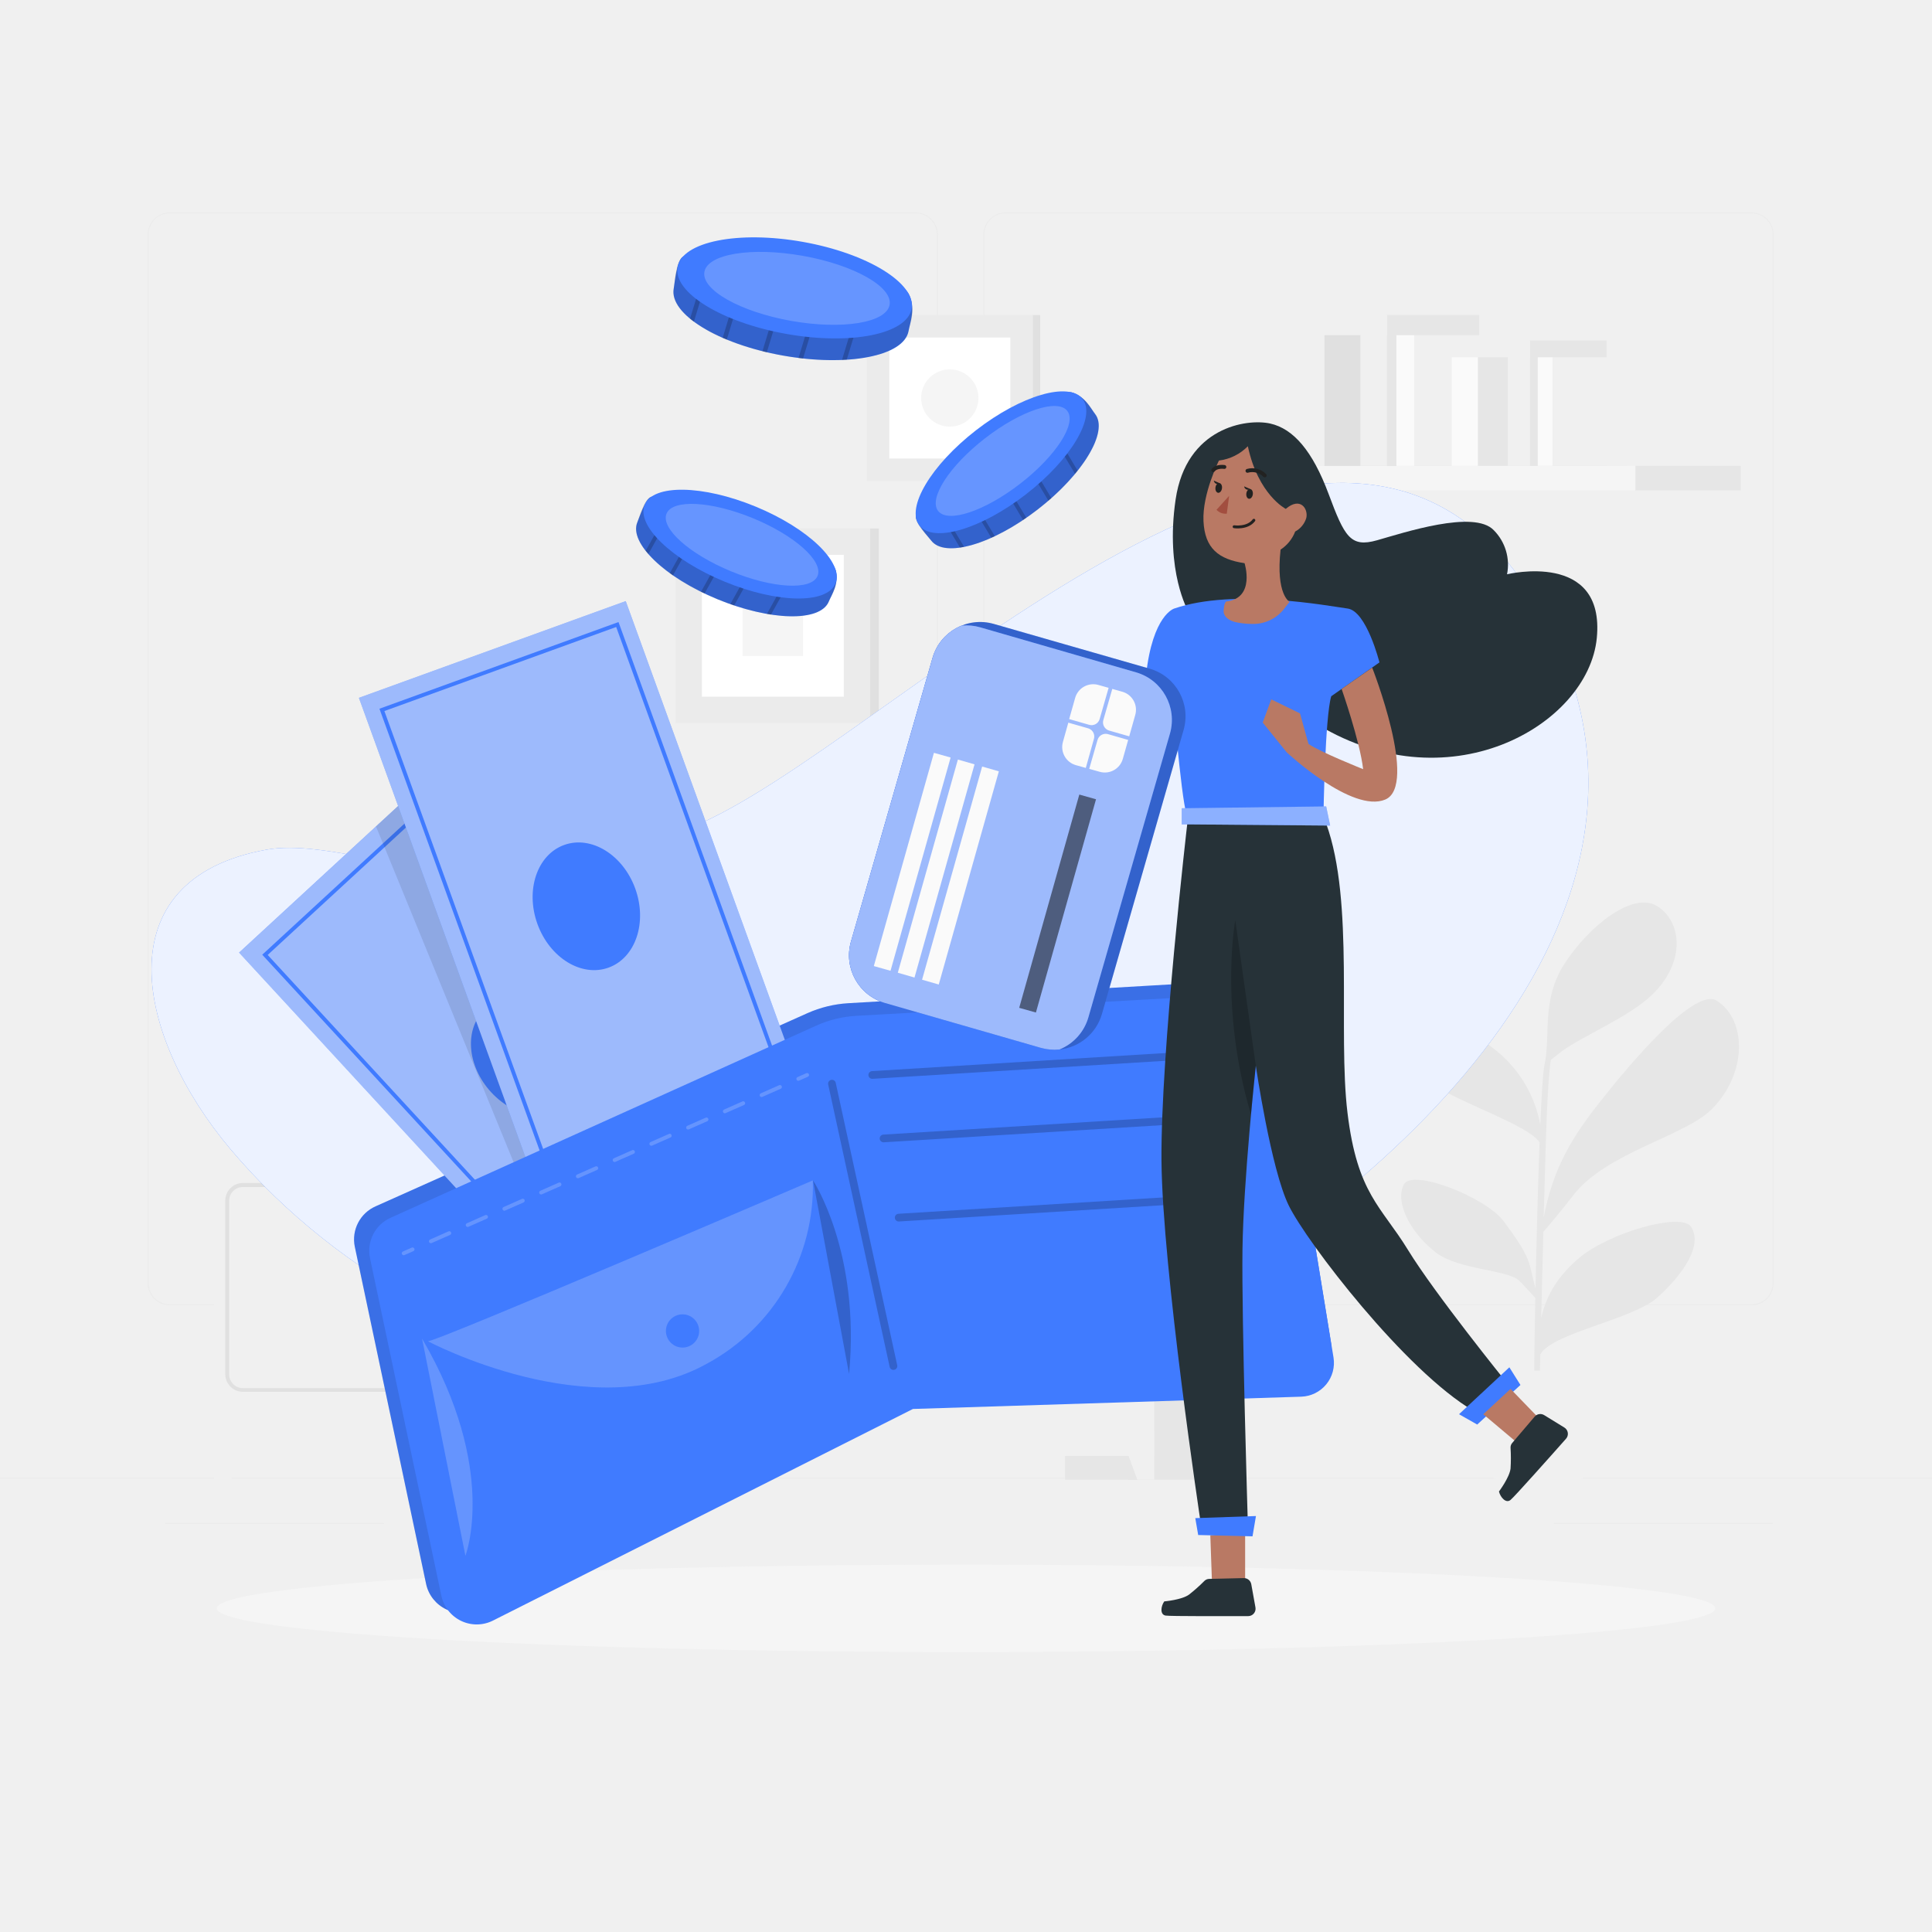
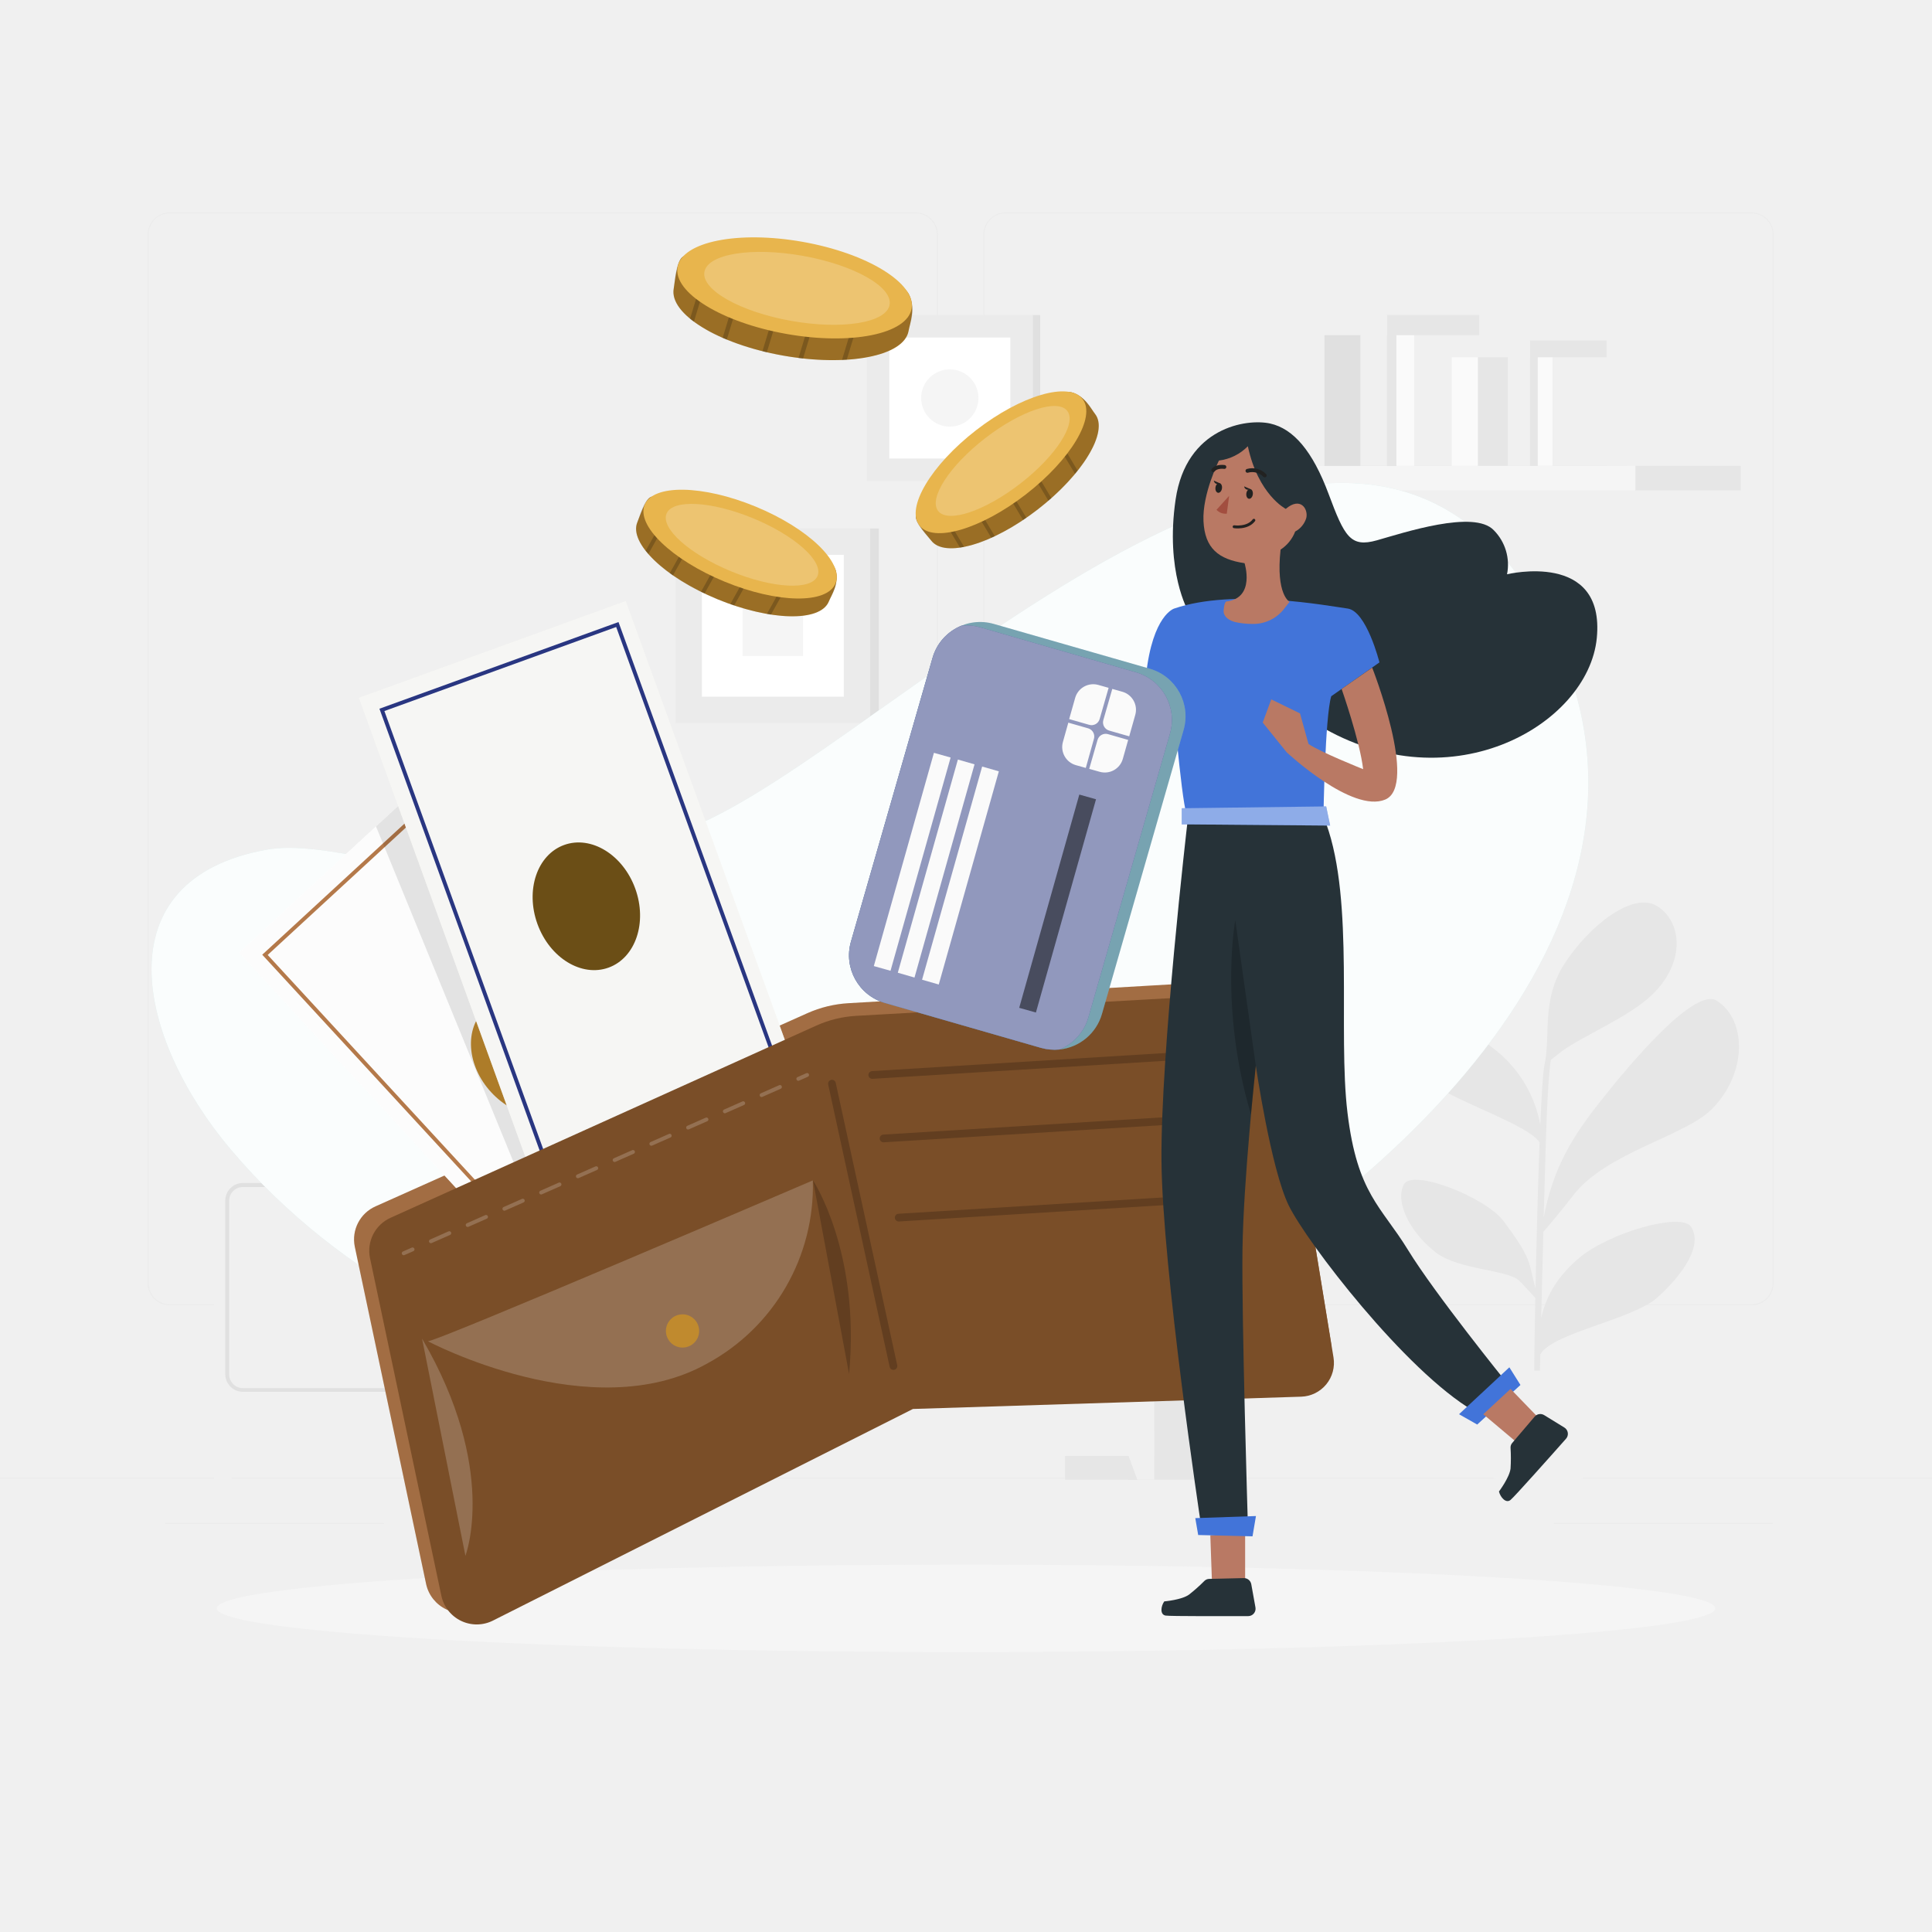
<svg xmlns="http://www.w3.org/2000/svg" viewBox="0 0 500 500">
  <path d="M0 382.4h500v.25H0zm150.04 6.38h23.18v.25h-23.18zm252.06 5.36h56.67v.25H402.1zm-359.38 0h56.67v.25H42.72zM237 337.8H43.91a5.71 5.71 0 0 1-5.7-5.71V60.66a5.71 5.71 0 0 1 5.7-5.66H237a5.71 5.71 0 0 1 5.71 5.71v271.38a5.71 5.71 0 0 1-5.71 5.71M43.91 55.2a5.46 5.46 0 0 0-5.45 5.46v271.43a5.46 5.46 0 0 0 5.45 5.46H237a5.48 5.48 0 0 0 5.46-5.46V60.66A5.48 5.48 0 0 0 237 55.2Zm409.4 282.6h-193.1a5.73 5.73 0 0 1-5.71-5.71V60.66a5.72 5.72 0 0 1 5.71-5.66h193.1a5.71 5.71 0 0 1 5.69 5.66v271.43a5.7 5.7 0 0 1-5.69 5.71M260.21 55.2a5.48 5.48 0 0 0-5.46 5.46v271.43a5.48 5.48 0 0 0 5.46 5.46h193.1a5.48 5.48 0 0 0 5.46-5.46V60.66a5.48 5.48 0 0 0-5.46-5.46Z" style="fill:#ebebeb" />
  <path d="M291.98 303.03h23.09v79.91h-23.09z" style="fill:#e6e6e6" />
  <path d="M275.63 303.03h23.09v79.91h-23.09z" style="fill:#e6e6e6" />
  <path d="M294.34 382.94h4.38v-12.48h-8.99z" style="fill:#f0f0f0" />
  <path d="M159.56 303.03h23.09v79.91h-23.09z" style="fill:#e6e6e6" />
  <path d="M178.83 303.03h119.9v73.77h-119.9z" style="fill:#f0f0f0" />
  <path d="M291.26 360.2h-47a4.59 4.59 0 0 1-4.57-4.57v-44.91a4.57 4.57 0 0 1 4.57-4.56h46.95a4.57 4.57 0 0 1 4.57 4.56v44.91a4.59 4.59 0 0 1-4.52 4.57m-47-53a3.56 3.56 0 0 0-3.56 3.54v44.91a3.56 3.56 0 0 0 3.52 3.6h47a3.56 3.56 0 0 0 3.58-3.53v-45a3.54 3.54 0 0 0-3.55-3.54Zm-11.02 53h-47a4.59 4.59 0 0 1-4.57-4.57v-44.91a4.57 4.57 0 0 1 4.57-4.56h47a4.57 4.57 0 0 1 4.57 4.56v44.91a4.58 4.58 0 0 1-4.57 4.57m-47-53a3.54 3.54 0 0 0-3.55 3.54v44.91a3.55 3.55 0 0 0 3.55 3.55h47a3.57 3.57 0 0 0 3.56-3.55v-44.93a3.56 3.56 0 0 0-3.56-3.54Z" style="fill:#e0e0e0" />
  <path d="M228.88 320.35a4.41 4.41 0 1 1 4.41-4.42 4.42 4.42 0 0 1-4.41 4.42m19.78 0a4.41 4.41 0 1 1 4.38-4.44v.09a4.4 4.4 0 0 1-4.38 4.35" style="fill:#fafafa" />
  <path d="M183.21 382.94h-4.39v-12.48h8.99z" style="fill:#f0f0f0" />
  <path d="M152.21 303.03h23.09v79.91h-23.09z" style="fill:#e6e6e6" />
  <path d="M170.91 382.94h4.39v-12.48h-8.99z" style="fill:#f0f0f0" />
  <path d="M55.4 303.03h119.9v73.77H55.4z" style="fill:#f0f0f0" />
  <path d="M167.83 360.2h-47a4.57 4.57 0 0 1-4.57-4.57v-44.91a4.57 4.57 0 0 1 4.57-4.56h46.95a4.57 4.57 0 0 1 4.57 4.56v44.91a4.57 4.57 0 0 1-4.52 4.57m-47-53a3.54 3.54 0 0 0-3.55 3.54v44.91a3.56 3.56 0 0 0 3.52 3.6h47a3.57 3.57 0 0 0 3.59-3.53v-45a3.56 3.56 0 0 0-3.55-3.54Zm-11.02 53H62.87a4.57 4.57 0 0 1-4.57-4.57v-44.91a4.56 4.56 0 0 1 4.57-4.56h46.94a4.56 4.56 0 0 1 4.57 4.56v44.91a4.58 4.58 0 0 1-4.57 4.57m-46.94-53a3.54 3.54 0 0 0-3.56 3.54v44.91a3.56 3.56 0 0 0 3.52 3.6h47a3.55 3.55 0 0 0 3.56-3.55v-45a3.54 3.54 0 0 0-3.56-3.54Z" style="fill:#e0e0e0" />
  <path d="M105.46 320.35a4.41 4.41 0 1 1 4.4-4.42 4.4 4.4 0 0 1-4.4 4.42m19.78 0a4.41 4.41 0 1 1 4.38-4.44v.09a4.4 4.4 0 0 1-4.38 4.35" style="fill:#fafafa" />
  <path d="M59.78 382.94H55.4v-12.48h8.98z" style="fill:#f0f0f0" />
  <path d="M224.32 81.52h42.96v42.96h-42.96z" style="fill:#ebebeb" />
  <path d="M267.29 81.53h1.9v42.96h-1.9z" style="fill:#e0e0e0" />
  <path d="M230.15 87.35h31.32v31.32h-31.32z" style="fill:#fff" />
  <path d="M251.05 108.24a7.41 7.41 0 0 1-10.49 0 7.42 7.42 0 0 1 0-10.48 7.43 7.43 0 0 1 10.49 0 7.42 7.42 0 0 1 0 10.48" style="fill:#f5f5f5" />
  <path d="M174.83 136.76h50.37v50.37h-50.37z" style="fill:#ebebeb" />
  <path d="M225.2 136.77h2.23v50.37h-2.23z" style="fill:#e0e0e0" />
  <path d="M181.66 143.59h36.72v36.72h-36.72z" style="fill:#fff" />
  <path d="M192.18 154.11h15.66v15.66h-15.66z" style="fill:#f5f5f5" />
  <path d="M423.23 120.56h27.27v6.37h-27.27z" style="fill:#e6e6e6" />
  <path d="M310.35 120.56h112.88v6.37H310.35z" style="fill:#f5f5f5" />
  <path d="M342.71 86.74h31.78v33.83h-31.78z" style="fill:#e0e0e0" />
  <path d="M334.57 86.74h8.14v33.83h-8.14z" style="fill:#f0f0f0" />
  <path d="M358.95 81.52h23.87v39.04h-23.87z" style="fill:#e6e6e6" />
  <path d="M352.06 81.52h6.9v39.04h-6.9zm13.93 5.22h20.13v33.83h-20.13z" style="fill:#f0f0f0" />
  <path d="M361.39 86.74h4.6v33.83h-4.6z" style="fill:#fafafa" />
  <path d="M382.46 92.46h26.4v28.1h-26.4z" style="fill:#e6e6e6" />
  <path d="M375.7 92.46h6.76v28.1h-6.76z" style="fill:#fafafa" />
  <path d="M395.95 88.13h19.83v32.44h-19.83z" style="fill:#e6e6e6" />
  <path d="M390.22 88.13h5.73v32.44h-5.73zm11.57 4.33h19.26v28.1h-19.26z" style="fill:#f0f0f0" />
  <path d="M397.97 92.46h3.82v28.1h-3.82z" style="fill:#fafafa" />
  <path d="M407.09 309.42c8.54-11.16 28.87-15.31 35.9-22.35 9.2-9.23 9.16-23.08 1.32-28.08-6.8-4.34-29.36 25-31.89 28.3-8.75 11.29-11.28 19.66-12.92 27.77.19-6.89.37-13.23.52-18.11.47-15.93 1.06-21.06 1.34-22.63 1-.78 2.06-1.67 2.7-2.15 5.46-4.07 17.56-8.92 23.61-14.83 8.84-8.64 7.41-19 1.21-22.83-6.47-4-17.93 5.49-24 14.92s-3.48 18.47-5.18 26.24c-.36 1.54-.73 7.37-1.07 15.46a32 32 0 0 0-12.34-19.95c-8.37-6.68-15.6-14.82-22.5-13.77s-3.15 11.82 2.27 19.38c4.86 6.73 28.85 13.45 32.38 18.86-.42 11-.79 24.85-1.05 37.79-1.89-6.68-.59-7.24-8.34-17.5-4.6-6.08-23.5-13.6-25.74-9.4s1.17 12.08 8.3 17.61c5.75 4.46 18.46 4.45 21.47 7.22.69.64 3 3.12 4.26 4.55-.31 15.78-.44 29.71-.29 34.47l1.24.05c-.06-1.23.08-9.26.33-19.89 3.1-5.65 24-9 30.41-14.84 6.74-6.15 11.58-13.33 8.69-18.14-2.41-4-21.38 1.44-29.15 8.08-5.14 4.42-8.28 9.15-9.72 15.49.17-7.24.38-15 .57-22.35 1.58-1.79 5.11-6.02 7.67-9.37" style="fill:#e6e6e6" />
  <path d="M408.91 382.73h-21.66c-1.19 0-2.21-1.54-2.44-3.68l-1.54-14h29.61l-1.53 14c-.25 2.14-1.26 3.68-2.44 3.68" style="fill:#f0f0f0" />
  <path d="M413.5 370.46h-30.85c-.74 0-1.36-1-1.44-2.38l-.63-10.36c-.1-1.59.57-3 1.44-3h32.12c.86 0 1.53 1.39 1.43 3l-.63 10.36c-.07 1.36-.7 2.38-1.44 2.38" style="fill:#f0f0f0" />
  <ellipse cx="250" cy="416.24" rx="193.89" ry="11.32" style="fill:#f5f5f5" />
-   <path d="M183.88 211.87c54.38-26.4 166.7-145.92 216.65-50.58 41.8 79.78-50.65 154.62-106 182-72 35.63-177.83 21.56-234.8-45.79-24.5-29-33.34-70 9.4-77.63 14.42-2.58 38.9 6.82 55.2 6 20.89-1.05 41.35-5.17 59.55-14" style="fill:#407bff" />
+   <path d="M183.88 211.87c54.38-26.4 166.7-145.92 216.65-50.58 41.8 79.78-50.65 154.62-106 182-72 35.63-177.83 21.56-234.8-45.79-24.5-29-33.34-70 9.4-77.63 14.42-2.58 38.9 6.82 55.2 6 20.89-1.05 41.35-5.17 59.55-14" style="fill:#D0E7E6" />
  <path d="M183.88 211.87c54.38-26.4 166.7-145.92 216.65-50.58 41.8 79.78-50.65 154.62-106 182-72 35.63-177.83 21.56-234.8-45.79-24.5-29-33.34-70 9.4-77.63 14.42-2.58 38.9 6.82 55.2 6 20.89-1.05 41.35-5.17 59.55-14" style="fill:#fff;opacity:.9;isolation:isolate" />
-   <path d="M214.49 155.68c-2.21 5.37-15.22 5-28.85-.62s-22.9-14.53-20.69-19.9c.52-1.24 2-5.89 3.48-6.53 5.08-2.15 14.75 2.68 25.22 7 9.75 4 20.9 6.61 22.63 11.9 1.04 3.22-1.16 6.62-1.79 8.15" style="fill:#407bff" />
+   <path d="M214.49 155.68c-2.21 5.37-15.22 5-28.85-.62s-22.9-14.53-20.69-19.9c.52-1.24 2-5.89 3.48-6.53 5.08-2.15 14.75 2.68 25.22 7 9.75 4 20.9 6.61 22.63 11.9 1.04 3.22-1.16 6.62-1.79 8.15" style="fill:#C08A2E" />
  <path d="M216.28 147.53c.83 4.21-1 6.23-1.79 8.15s-3.1 3.18-6.33 3.62a11 11 0 0 1-1.22.14 33.4 33.4 0 0 1-7.41-.39c-.35 0-.7-.11-1.06-.17a59 59 0 0 1-8.47-2.18l-1-.34c-1.11-.39-2.25-.82-3.39-1.29s-2.22-1-3.29-1.47l-.92-.44a60 60 0 0 1-7.27-4.26l-.82-.58a32.7 32.7 0 0 1-5.53-4.94c-.25-.28-.48-.55-.7-.83-2.15-2.72-3-5.32-2.15-7.39.56-1.33 1.76-5.88 3.48-6.54a11.93 11.93 0 0 1 6.47 0l1 .24c5 1.28 11.3 4.13 17.73 6.78 7.58 3.13 16.55 6.38 20.95 10.13a10 10 0 0 1 .75.7 9 9 0 0 1 .97 1.06" style="opacity:.2" />
  <path d="m176.38 128-.46.84-8.12 14.53c-.25-.28-.48-.55-.7-.83l7.8-13.94.61-1.08Zm6.14 5.93-8.37 15-.82-.58 8.32-14.88Zm15.39 8.6L190 156.7l-1-.34 8-14.36Zm-7.16-4-8.41 15.07-.92-.44 8.46-15.16Zm16.49 6.74-7.71 13.78c-.35 0-.7-.11-1.06-.17l7.89-14.11Z" style="opacity:.2" />
-   <path d="M216.22 151c-2.21 5.37-15.06 5.16-28.7-.47s-22.9-14.53-20.68-19.9 15.06-5.15 28.7.47 22.89 14.5 20.68 19.9" style="fill:#407bff" />
+   <path d="M216.22 151c-2.21 5.37-15.06 5.16-28.7-.47s-22.9-14.53-20.68-19.9 15.06-5.15 28.7.47 22.89 14.5 20.68 19.9" style="fill:#E8B54D" />
  <path d="M211.58 149.05c-1.56 3.79-11.58 3.26-22.37-1.19s-18.27-11.14-16.71-14.93 11.58-3.26 22.38 1.19 18.27 11.14 16.7 14.93" style="fill:#fff;opacity:.2" />
-   <path d="M283.41 107.14c3.56 4.59-3.22 15.7-14.89 24.73s-24 12.63-27.55 8c-.82-1.06-4.14-4.61-3.94-6.27.67-5.47 9.66-11.45 18.62-18.39 8.34-6.46 16.13-14.84 21.58-13.71 3.31.73 5.17 4.34 6.18 5.64" style="fill:#407bff" />
+   <path d="M283.41 107.14c3.56 4.59-3.22 15.7-14.89 24.73s-24 12.63-27.55 8c-.82-1.06-4.14-4.61-3.94-6.27.67-5.47 9.66-11.45 18.62-18.39 8.34-6.46 16.13-14.84 21.58-13.71 3.31.73 5.17 4.34 6.18 5.64" style="fill:#C08A2E" />
  <path d="M277.23 101.54c4.07 1.38 4.91 4 6.18 5.6s1.22 4.27 0 7.3c-.14.37-.31.74-.49 1.12a33 33 0 0 1-4 6.24c-.21.28-.44.55-.67.83a59 59 0 0 1-6.12 6.28l-.77.67a66 66 0 0 1-5.72 4.42c-.27.2-.56.39-.83.58a58.6 58.6 0 0 1-7.32 4.18c-.31.16-.61.29-.9.43a33 33 0 0 1-7.05 2.34c-.36.08-.71.14-1.06.19-3.43.51-6.11 0-7.48-1.81-.88-1.14-4.23-4.45-3.94-6.26a11.8 11.8 0 0 1 3.21-5.63c.22-.25.46-.5.71-.76 3.61-3.74 9.2-7.75 14.7-12 6.49-5 13.77-11.19 19.2-13.13a10 10 0 0 1 1-.31 9.4 9.4 0 0 1 1.35-.28" style="opacity:.2" />
  <path d="m240.45 126.44.5.82 8.56 14.27c-.36.08-.71.14-1.06.19L240.24 128l-.64-1Zm8.19-2.38 8.82 14.7c-.31.16-.61.29-.9.43l-8.78-14.62Zm15.11-9.06 8.35 13.92-.77.67-8.44-14.08Zm-7.02 4.21 8.88 14.79c-.27.2-.56.39-.83.58l-8.92-14.86Zm14.04-10.96 8.12 13.55c-.21.28-.44.55-.67.83l-8.31-13.86Z" style="opacity:.2" />
-   <ellipse cx="259.06" cy="119.65" rx="26.71" ry="10.51" style="fill:#407bff" transform="rotate(-37.76 259.039 119.648)" />
+   <ellipse cx="259.06" cy="119.65" rx="26.71" ry="10.51" style="fill:#E8B54D" transform="rotate(-37.76 259.039 119.648)" />
  <ellipse cx="259.5" cy="119.31" rx="21.14" ry="7.43" style="fill:#fff;opacity:.2" transform="rotate(-37.76 259.466 119.304)" />
-   <path d="M235.14 85.64C234 92.22 219.24 95 202.52 92s-29.33-10.73-28.16-17.31c.27-1.53.74-7.1 2.31-8.21 5.19-3.66 17.25-.6 30.09 1.68 12 2.13 25.13 2.3 28.38 7.83 1.97 3.4.33 7.77 0 9.65" style="fill:#407bff" />
+   <path d="M235.14 85.64C234 92.22 219.24 95 202.52 92s-29.33-10.73-28.16-17.31c.27-1.53.74-7.1 2.31-8.21 5.19-3.66 17.25-.6 30.09 1.68 12 2.13 25.13 2.3 28.38 7.83 1.97 3.4.33 7.77 0 9.65" style="fill:#C08A2E" />
  <path d="M235.14 76c2 4.54.41 7.25 0 9.61s-2.7 4.33-6.22 5.63c-.43.17-.88.31-1.34.45a38.7 38.7 0 0 1-8.44 1.39c-.41 0-.81 0-1.23.07a69 69 0 0 1-10.08-.37l-1.17-.15c-1.35-.17-2.74-.37-4.13-.62s-2.74-.53-4.07-.84c-.38-.08-.76-.18-1.14-.27a67 67 0 0 1-9.22-3c-.37-.14-.72-.3-1.07-.44a38 38 0 0 1-7.44-4.21c-.35-.25-.67-.5-1-.76-3.1-2.53-4.69-5.25-4.24-7.78.3-1.64.54-7 2.3-8.21s4.28-1.59 7.28-1.6h1.2c6 .2 13.73 1.87 21.62 3.27 9.3 1.66 20.19 3.11 26.05 6.25a11 11 0 0 1 1 .6 10.6 10.6 0 0 1 1.34.98" style="opacity:.2" />
  <path d="m185.46 63.88-.32 1.05-5.56 18.34c-.35-.25-.67-.5-1-.76l5.34-17.59.42-1.37Zm8.36 5.12-5.73 18.89c-.37-.14-.72-.3-1.07-.44l5.7-18.8Zm19.43 5.92-5.43 17.89-1.17-.15 5.49-18.08Zm-9.03-2.74-5.77 19c-.38-.08-.76-.18-1.14-.27l5.8-19.09Zm20.2 3.52-5.29 17.41c-.41 0-.81 0-1.23.07l5.41-17.81Z" style="opacity:.2" />
-   <ellipse cx="205.64" cy="74.52" rx="12.1" ry="30.76" style="fill:#407bff" transform="rotate(-79.91 205.629 74.516)" />
+   <ellipse cx="205.64" cy="74.52" rx="12.1" ry="30.76" style="fill:#E8B54D" transform="rotate(-79.91 205.629 74.516)" />
  <ellipse cx="206.27" cy="74.63" rx="8.55" ry="24.34" style="fill:#fff;opacity:.2" transform="rotate(-79.91 206.264 74.632)" />
-   <path d="m322.44 253.63-102.91 6a30.3 30.3 0 0 0-10.53 2.56l-111.78 50a9.36 9.36 0 0 0-5.4 10.46L110.29 410a9.45 9.45 0 0 0 13.5 6.38l110.33-55.08L336 357.89a8.83 8.83 0 0 0 8.49-10.18l-13.63-83.64c-.71-4.32-3.99-10.57-8.42-10.44" style="fill:#407bff" />
+   <path d="m322.44 253.63-102.91 6a30.3 30.3 0 0 0-10.53 2.56l-111.78 50a9.36 9.36 0 0 0-5.4 10.46L110.29 410a9.45 9.45 0 0 0 13.5 6.38l110.33-55.08L336 357.89a8.83 8.83 0 0 0 8.49-10.18l-13.63-83.64c-.71-4.32-3.99-10.57-8.42-10.44" style="fill:#B4794A" />
  <path d="m322.44 253.63-102.91 6a30.3 30.3 0 0 0-10.53 2.56l-111.78 50a9.36 9.36 0 0 0-5.4 10.46L110.29 410a9.45 9.45 0 0 0 13.5 6.38l110.33-55.08L336 357.89a8.83 8.83 0 0 0 8.49-10.18l-13.63-83.64c-.71-4.32-3.99-10.57-8.42-10.44" style="opacity:.1" />
-   <path d="M100.6 202.73h73.45v142.99H100.6z" style="fill:#407bff" transform="rotate(-42.67 137.315 274.208)" />
+   <path d="M100.6 202.73h73.45v142.99H100.6z" style="fill:#FFFFFF" transform="rotate(-42.67 137.315 274.208)" />
  <path d="m212.78 301.9-54.01 49.78-96.9-105.13 35.44-32.67 18.57-17.12 3.09 3.36z" style="fill:#fafafa;opacity:.5" />
-   <path d="M105.32 207.45h64.81V341.2h-64.81z" style="fill:none;stroke:#407bff;stroke-miterlimit:10" transform="rotate(-42.67 137.714 274.32)" />
-   <ellipse cx="137" cy="273.55" rx="13.46" ry="16.88" style="fill:#407bff" transform="rotate(-42.67 137 273.54)" />
+   <path d="M105.32 207.45h64.81V341.2h-64.81z" style="fill:none;stroke:#B4794A;stroke-miterlimit:10" transform="rotate(-42.67 137.714 274.32)" />
+   <ellipse cx="137" cy="273.55" rx="13.46" ry="16.88" style="fill:#C08A2E" transform="rotate(-42.67 137 273.54)" />
  <path d="m158.2 309.01-19.19 6.63-41.7-101.76 18.57-17.12 3.09 3.36z" style="opacity:.1" />
-   <path d="M115.05 163.81h73.45V306.8h-73.45z" style="fill:#407bff" transform="rotate(-19.93 151.756 235.275)" />
+   <path d="M115.05 163.81h73.45V306.8h-73.45z" style="fill:#F3F3EE" transform="rotate(-19.93 151.756 235.275)" />
  <path d="M115.05 163.81h73.45V306.8h-73.45z" style="fill:#fafafa;opacity:.5" transform="rotate(-19.93 151.756 235.275)" />
-   <path d="M119.69 168.68h64.81v133.75h-64.81z" style="fill:none;stroke:#407bff;stroke-miterlimit:10" transform="rotate(-19.93 152.062 235.534)" />
-   <ellipse cx="151.74" cy="234.56" rx="13.46" ry="16.88" style="fill:#407bff" transform="rotate(-19.93 151.71 234.534)" />
-   <path d="m323.11 257.18-101.5 5.72a29.1 29.1 0 0 0-10.41 2.55l-110.14 49.72a9.35 9.35 0 0 0-5.3 10.44L114.23 413a9.35 9.35 0 0 0 13.34 6.41l108.7-54.77 100.48-3.18a8.75 8.75 0 0 0 8.36-10.15l-13.67-83.63c-.71-4.36-3.95-10.62-8.33-10.5" style="fill:#407bff" />
+   <path d="M119.69 168.68h64.81v133.75h-64.81z" style="fill:none;stroke:#293681;stroke-miterlimit:10" transform="rotate(-19.93 152.062 235.534)" />
+   <ellipse cx="151.74" cy="234.56" rx="13.46" ry="16.88" style="fill:#6B4E16" transform="rotate(-19.93 151.71 234.534)" />
+   <path d="m323.11 257.18-101.5 5.72a29.1 29.1 0 0 0-10.41 2.55l-110.14 49.72a9.35 9.35 0 0 0-5.3 10.44L114.23 413a9.35 9.35 0 0 0 13.34 6.41l108.7-54.77 100.48-3.18a8.75 8.75 0 0 0 8.36-10.15l-13.67-83.63c-.71-4.36-3.95-10.62-8.33-10.5" style="fill:#7A4E28" />
  <path d="m225.74 278.2 87.09-5.36m-97.52 7.61 15.91 73.08" style="fill:none;stroke:#000;stroke-linecap:round;stroke-linejoin:round;stroke-width:2px;opacity:.2" />
  <path d="m109.23 346.43 11.22 56.21s8.6-22.3-11.22-56.21m1.47.66c.39 1 99.66-41.6 99.66-41.6a52.24 52.24 0 0 1-27.36 47.4c-29.88 16.75-72.3-5.8-72.3-5.8" style="fill:#fafafa;opacity:.2" />
-   <circle cx="176.64" cy="344.45" r="4.3" style="fill:#407bff" />
+   <circle cx="176.64" cy="344.45" r="4.3" style="fill:#C08A2E" />
  <path d="M210.41 305.49s12.31 18.53 9.33 50.09" style="opacity:.2" />
  <g style="opacity:.2">
    <path d="m104.48 324.35 2.29-1.01" style="fill:none;stroke:#fafafa;stroke-linecap:round;stroke-linejoin:round" />
    <path d="m111.52 321.24 92.7-40.98" style="fill:none;stroke:#fafafa;stroke-linecap:round;stroke-linejoin:round;stroke-dasharray:5.198,5.198" />
    <path d="m206.6 279.21 2.28-1.01" style="fill:none;stroke:#fafafa;stroke-linecap:round;stroke-linejoin:round" />
  </g>
  <path d="m228.66 294.63 87.09-5.37m-83.17 25.86 87.09-5.37" style="fill:none;stroke:#000;stroke-linecap:round;stroke-linejoin:round;stroke-width:2px;opacity:.2" />
  <path d="M300.58 169.56s-2.19 23.33-10.86 25.34a26.16 26.16 0 0 1-16-1.6l-7.05-5.42-3.44 12s3.76 5.11 11.61 1.57c0 0 14 6.16 21.74 0s10.22-23.06 10.22-23.06Z" style="fill:#b97964" />
  <path d="M307.55 158.26s-6.05-10.31-3.3-29 18.42-21 24.47-19.65 11 7.16 15.12 18.22 5.64 13.94 12.51 12 25.15-8 30.24-2.61a12.64 12.64 0 0 1 3.43 11.4s25.43-6.18 23.23 16.5-38.9 43.85-73.81 21.44-31.89-28.3-31.89-28.3m-.28 54.89s-6.91 59.43-6.68 87.3S310.72 394 310.72 394h12.21s-1.61-52.52-1.38-70.49 3.45-47.7 3.45-47.7 3.91 26.72 8.52 36.16 30.18 42.85 47.92 53.22l8.29-7.61s-18.43-22.8-25.34-34.09S351.27 309 348.73 288s1.85-54.59-5.52-74.86Z" style="fill:#263238" />
  <path d="m325 275.81-5.31-37.67s-4.19 22.64 4.06 50.29Z" style="opacity:.2" />
  <path d="m313.23 397.33.41 11.67 8.19.68.41-1.09v-12.08z" style="fill:#b97964" />
-   <path d="m309.34 392.89.75 4.37 14.06.34.89-5.25zM377.59 366l13.03-12.14 2.87 4.57-11.19 10.24z" style="fill:#407bff" />
+   <path d="m309.34 392.89.75 4.37 14.06.34.89-5.25zM377.59 366l13.03-12.14 2.87 4.57-11.19 10.24z" style="fill:#4274D9" />
  <path d="m383.87 366 8.6 7.24 5.52-6.49-7.06-7.3z" style="fill:#b97964" />
  <path d="m399.66 366.25 5.2 3.2a1.91 1.91 0 0 1 .43 2.89c-3.77 4.26-13.4 15.08-14.36 15.84-1.19 1-2.63-.68-3-2.18 0 0 2.73-3.62 3-5.94a43 43 0 0 0 0-5.38 1.77 1.77 0 0 1 .42-1.23l5.81-6.82a1.92 1.92 0 0 1 2.5-.38M323.83 410l1.08 6a1.91 1.91 0 0 1-1.87 2.25c-5.69 0-20.17.06-21.38-.14-1.51-.25-1.24-2.41-.35-3.67 0 0 4.51-.38 6.4-1.75a43 43 0 0 0 4-3.56 1.8 1.8 0 0 1 1.2-.51l8.95-.21a1.93 1.93 0 0 1 1.97 1.59" style="fill:#263238" />
-   <path d="m344.52 180.19 12.48-8.76s-3.32-13.28-8.24-13.94-29.34-5.31-44.87 0c0 0-5.58 1.59-7.3 17.26l6.64 2.12s2.38 29.34 3.85 33.86h35.44s.4-25.23 2-30.54" style="fill:#407bff" />
+   <path d="m344.52 180.19 12.48-8.76s-3.32-13.28-8.24-13.94-29.34-5.31-44.87 0c0 0-5.58 1.59-7.3 17.26l6.64 2.12s2.38 29.34 3.85 33.86h35.44s.4-25.23 2-30.54" style="fill:#4274D9" />
  <path d="M347.21 178.3s4.73 13.5 5.57 20.76c0 0-11.24-4.48-14.14-6.53l-2.2-7.9L329 181l-2.21 6 6.21 7.7s16.93 15.84 25.51 12.22-3.39-34.14-3.39-34.14Zm-31.75-59.11s-4.33 8.64-4 15.67 3.88 9.9 10.63 10.89c0 0 2.88 9-4.68 9.91-.58.07-.78 2.36-.74 2.73.2 1.46 1.65 2.26 3 2.6a20.3 20.3 0 0 0 4.33.48 10.09 10.09 0 0 0 8.07-3.59c.16-.19 1.68-2.13 1.68-2.13s-3.61-1.79-2.34-13.51a9.73 9.73 0 0 0 3.78-4.68 5.88 5.88 0 0 0 2.88-3.52c.54-2.34-1.53-5.58-5.31-2.34 0 0-7.12-3.6-9.82-16.21a12.63 12.63 0 0 1-7.48 3.7" style="fill:#b97964" />
  <path d="m317.49 132.94.61-4.62-3.27 3.62a3.22 3.22 0 0 0 2.66 1" style="fill:#a24e3f" />
  <path d="M319.39 136.32s3.45.53 5.11-1.68" style="fill:none;stroke:#222221;stroke-linecap:round;stroke-linejoin:round;stroke-width:.75px" />
  <path d="M322.84 121.85a4.52 4.52 0 0 1 4.47 1.19m-10.44-2.19s-2-.31-2.89.82" style="fill:none;stroke:#222221;stroke-linecap:round;stroke-linejoin:round" />
  <path d="M324.23 127.93c-.09.7-.54 1.21-1 1.15s-.77-.67-.68-1.37.54-1.21 1-1.15.77.67.68 1.37" style="fill:#222221" />
  <ellipse cx="315.43" cy="126.29" rx="1.27" ry=".85" style="fill:#222221" transform="rotate(-82.6 315.407 126.296)" />
  <path d="m323.56 126.56-1.58-.69a1 1 0 0 0 1.58.69m-7.84-1.48-1.58-.69a1 1 0 0 0 1.58.69" style="fill:#222221" />
-   <path d="M305.84 209.17v4.17l38.4.32-1.03-4.96z" style="fill:#407bff" />
+   <path d="M305.84 209.17v4.17l38.4.32-1.03-4.96z" style="fill:#4274D9" />
  <path d="M305.84 209.17v4.17l38.4.32-1.03-4.96z" style="fill:#fff;opacity:.4" />
-   <path d="m306.31 188.93-21.12 73.46a12.8 12.8 0 0 1-11 9.22 13.1 13.1 0 0 1-4.82-.44L229 259.56a12.83 12.83 0 0 1-8.78-15.85l21.13-73.48a12.82 12.82 0 0 1 15.84-8.76l40.4 11.6a12.82 12.82 0 0 1 8.72 15.86" style="fill:#407bff" />
+   <path d="m306.31 188.93-21.12 73.46a12.8 12.8 0 0 1-11 9.22 13.1 13.1 0 0 1-4.82-.44L229 259.56a12.83 12.83 0 0 1-8.78-15.85l21.13-73.48a12.82 12.82 0 0 1 15.84-8.76l40.4 11.6a12.82 12.82 0 0 1 8.72 15.86" style="fill:#95CCDD" />
  <path d="m306.31 188.93-21.12 73.46a12.8 12.8 0 0 1-11 9.22 13.1 13.1 0 0 1-4.82-.44L229 259.56a12.83 12.83 0 0 1-8.78-15.85l21.13-73.48a12.82 12.82 0 0 1 15.84-8.76l40.4 11.6a12.82 12.82 0 0 1 8.72 15.86" style="opacity:.2" />
-   <path d="m302.8 189.8-21.12 73.47a12.77 12.77 0 0 1-7.51 8.34 13.1 13.1 0 0 1-4.82-.44L229 259.56a12.83 12.83 0 0 1-8.78-15.85l21.13-73.48a12.74 12.74 0 0 1 7.51-8.32 12.7 12.7 0 0 1 4.82.44L294 174a12.82 12.82 0 0 1 8.8 15.8" style="fill:#407bff" />
+   <path d="m302.8 189.8-21.12 73.47a12.77 12.77 0 0 1-7.51 8.34 13.1 13.1 0 0 1-4.82-.44L229 259.56a12.83 12.83 0 0 1-8.78-15.85l21.13-73.48a12.74 12.74 0 0 1 7.51-8.32 12.7 12.7 0 0 1 4.82.44L294 174a12.82 12.82 0 0 1 8.8 15.8" style="fill:#293681" />
  <path d="m302.8 189.8-21.12 73.47a12.77 12.77 0 0 1-7.51 8.34 13.1 13.1 0 0 1-4.82-.44L229 259.56a12.83 12.83 0 0 1-8.78-15.85l21.13-73.48a12.74 12.74 0 0 1 7.51-8.32 12.7 12.7 0 0 1 4.82.44L294 174a12.82 12.82 0 0 1 8.8 15.8" style="fill:#fafafa;opacity:.5" />
  <path d="M233.85 194.35h4.49v57.34h-4.49z" style="fill:#fafafa" transform="rotate(15.74 236.04 222.983)" />
  <path d="m236.67 252.99-4.32-1.25 15.55-55.17 4.31 1.24zm6.28 1.8-4.32-1.24 15.55-55.17 4.32 1.24z" style="fill:#fafafa" />
  <path d="M271.48 205.16h4.49v57.34h-4.49z" style="opacity:.5" transform="rotate(15.74 273.695 233.777)" />
  <path d="m283.1 191.25-2.1 7.49-2.56-.72a4.87 4.87 0 0 1-3.36-6l1.4-5 5.17 1.48a2.2 2.2 0 0 1 1.45 2.75m-1.23-3.67-5.17-1.48 1.55-5.48a4.86 4.86 0 0 1 6-3.36l2.66.75-2.32 8.07a2.17 2.17 0 0 1-2.72 1.5m4.9 2.42 5.2 1.49-1.38 4.89a4.84 4.84 0 0 1-6 3.36l-2.7-.76 2.15-7.48a2.19 2.19 0 0 1 2.73-1.5m7.04-5-1.57 5.56-5.2-1.49a2.2 2.2 0 0 1-1.5-2.71l2.32-8.07 2.59.73a4.85 4.85 0 0 1 3.36 5.98" style="fill:#fafafa" />
</svg>
